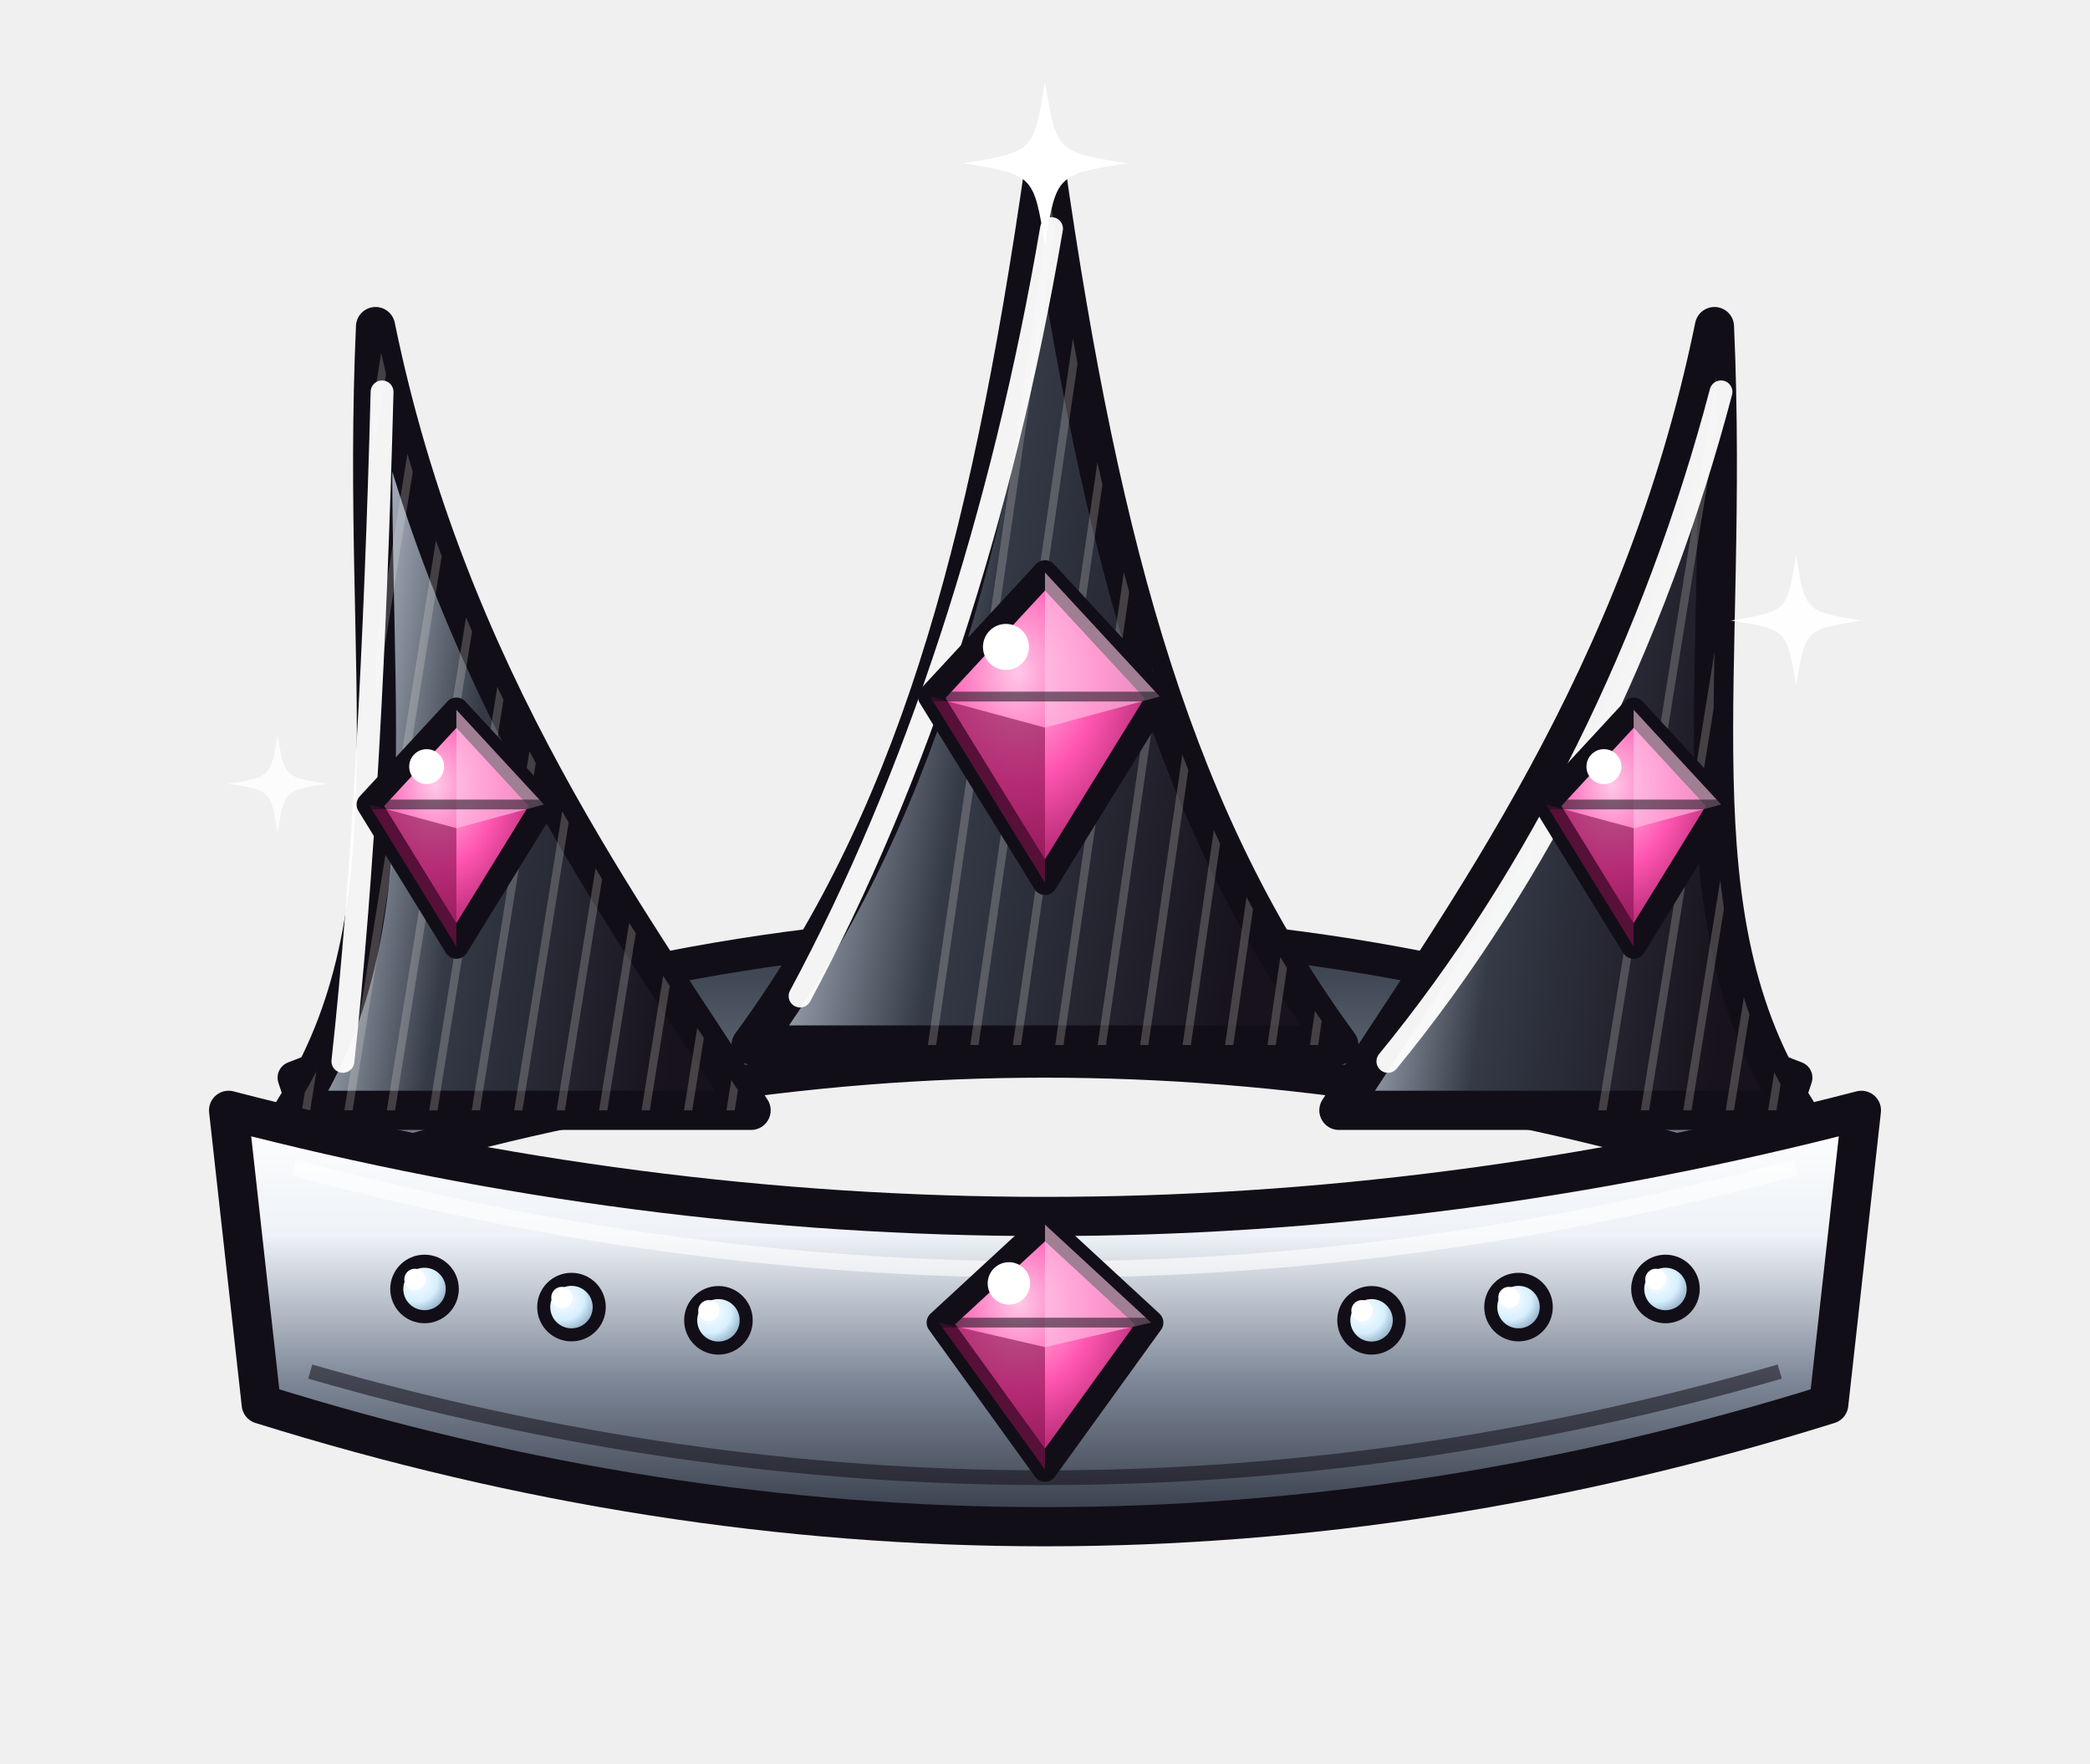
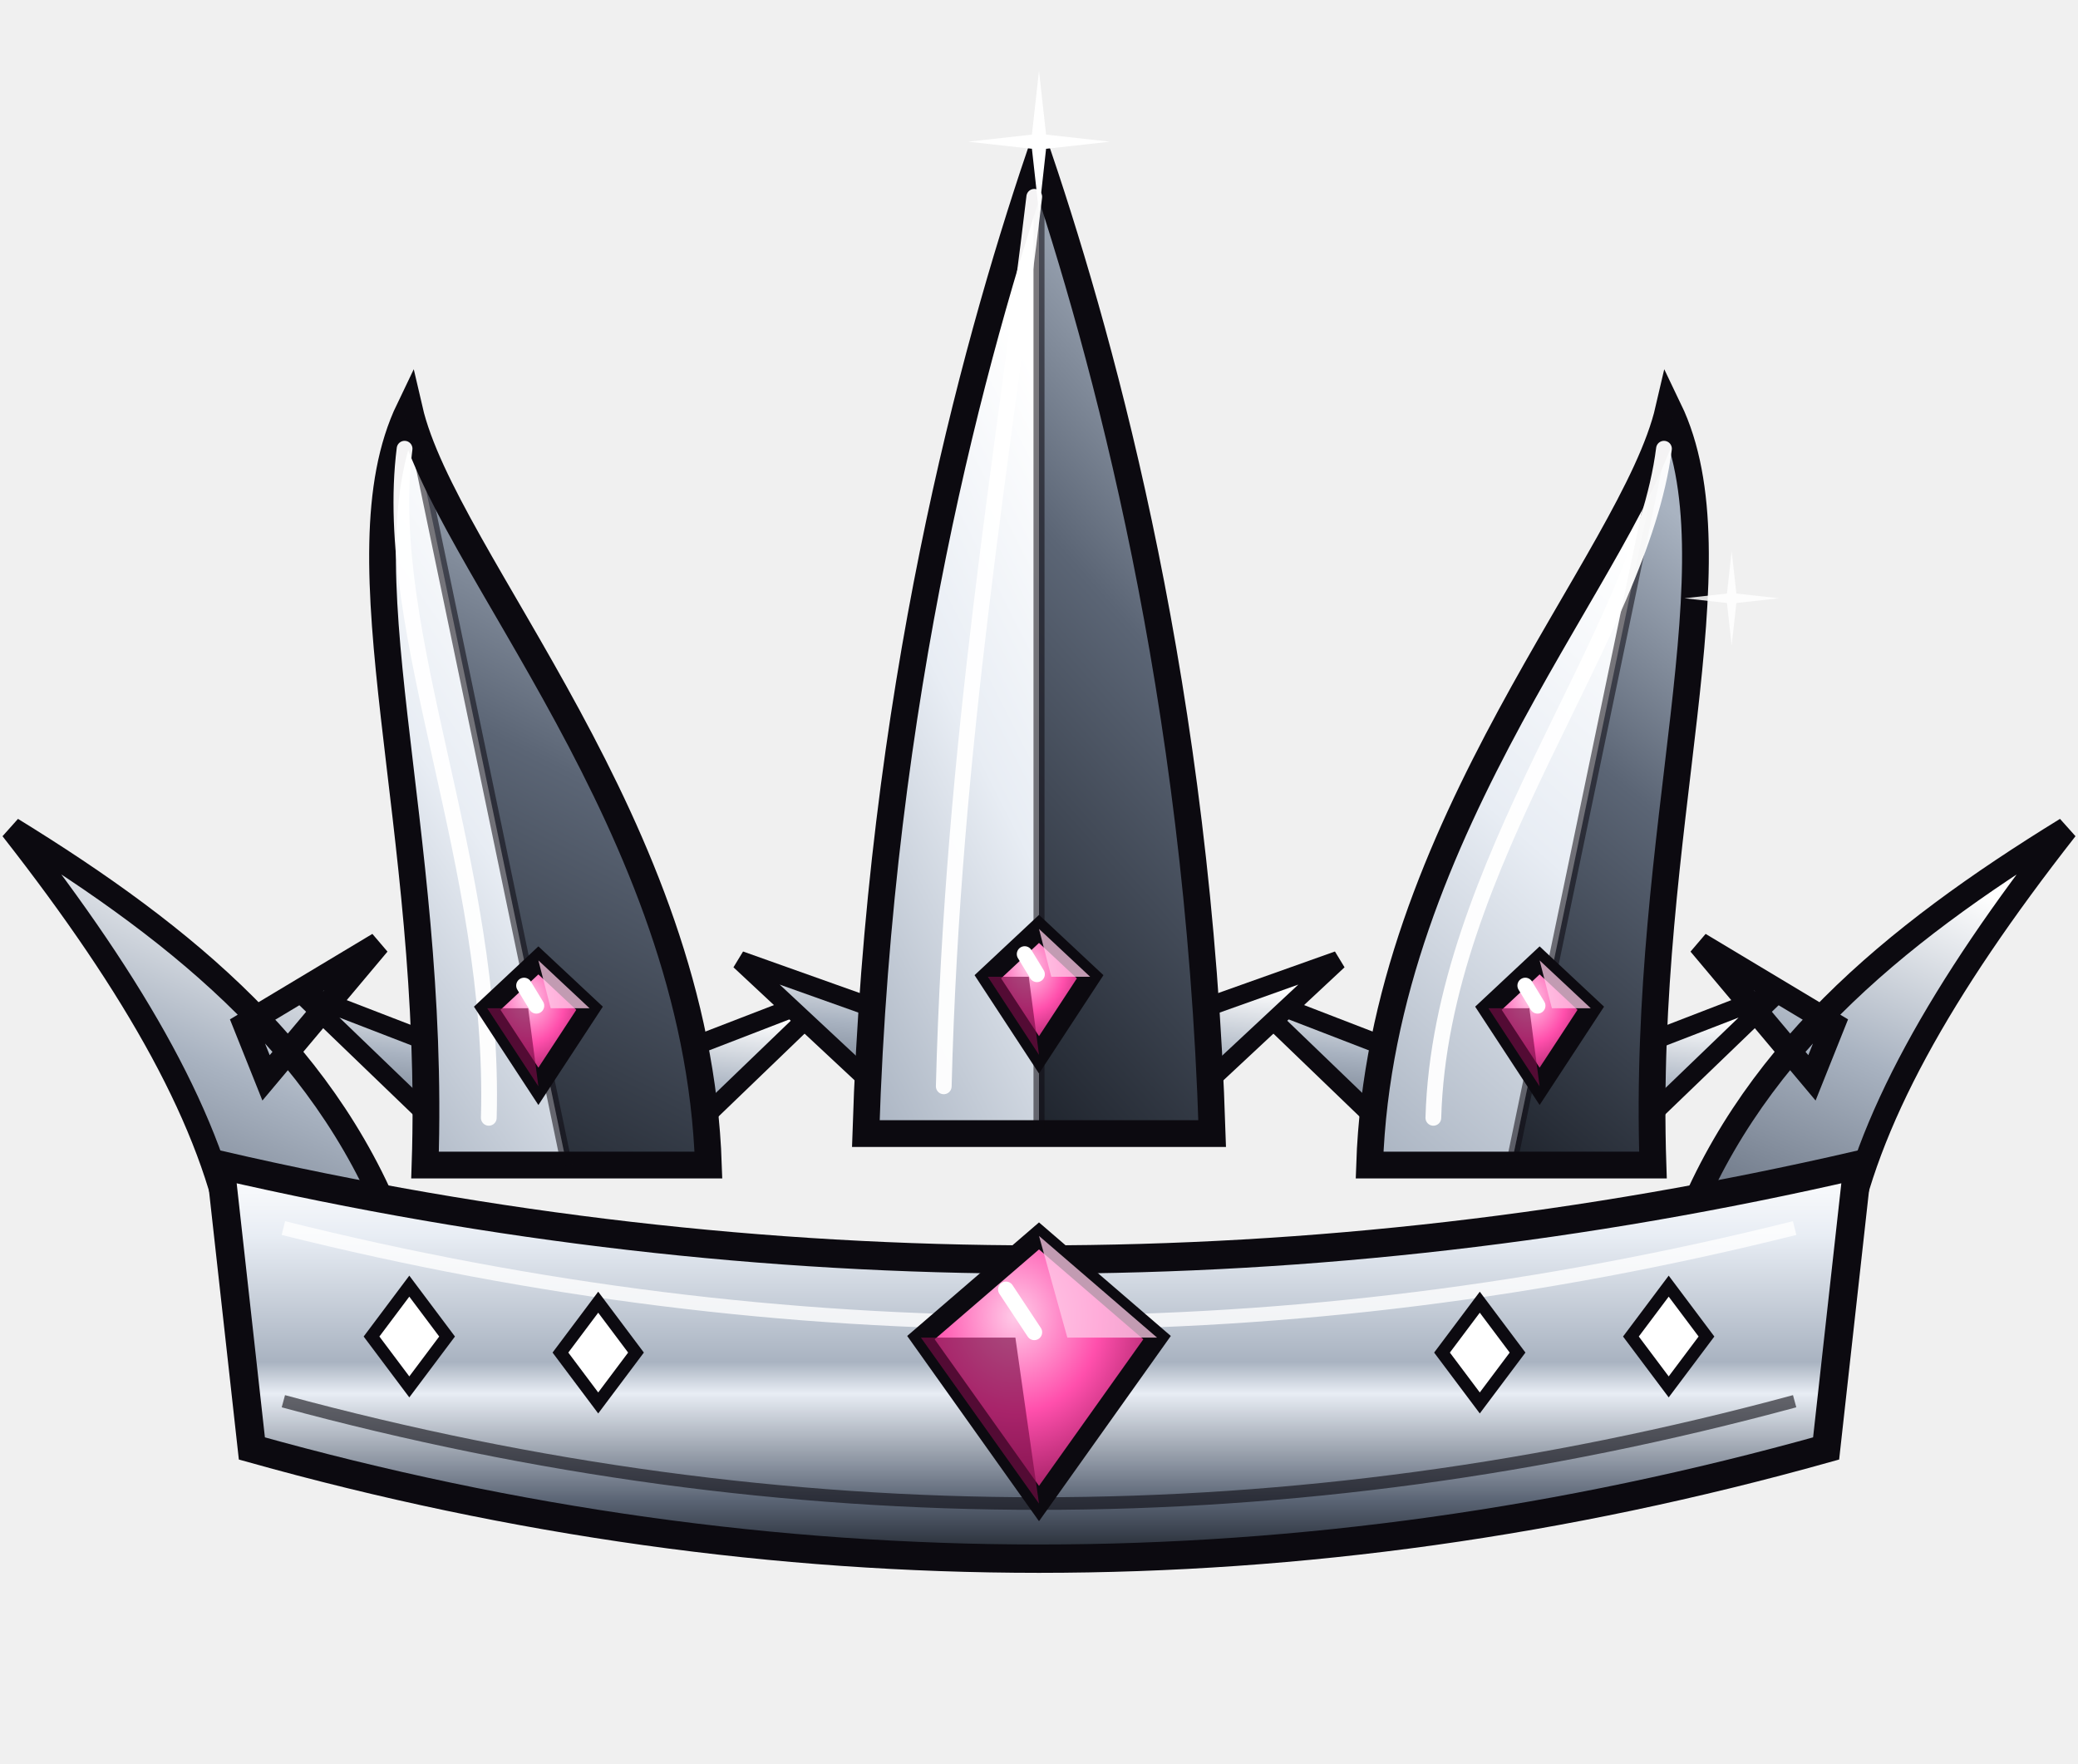
- <svg xmlns="http://www.w3.org/2000/svg" viewBox="-4 -8 128 108" width="128" height="108">
+ <svg xmlns="http://www.w3.org/2000/svg" viewBox="-6 -16 132 112" width="132" height="112">
  <defs>
-     <linearGradient id="m5" x1="0" y1="0" x2="1" y2=".25">
-       <stop offset="0" stop-color="#eef2f7" />
-       <stop offset=".22" stop-color="#aeb7c4" />
-       <stop offset=".5" stop-color="#343a46" />
-       <stop offset="1" stop-color="#17121c" />
+     <linearGradient id="L5" x1="0" y1="1" x2=".35" y2="0">
+       <stop offset="0" stop-color="#a9b3c1" />
+       <stop offset=".55" stop-color="#e8edf4" />
+       <stop offset="1" stop-color="#ffffff" />
    </linearGradient>
-     <linearGradient id="b5" x1="0" y1="0" x2="0" y2="1">
+     <linearGradient id="R5" x1="0" y1="1" x2=".2" y2="0">
+       <stop offset="0" stop-color="#1f242d" />
+       <stop offset=".6" stop-color="#5b6575" />
+       <stop offset="1" stop-color="#a9b3c1" />
+     </linearGradient>
+     <linearGradient id="B5" x1="0" y1="0" x2="0" y2="1">
      <stop offset="0" stop-color="#ffffff" />
-       <stop offset=".3" stop-color="#eef2f7" />
-       <stop offset=".65" stop-color="#7d8797" />
-       <stop offset="1" stop-color="#343a46" />
+       <stop offset=".18" stop-color="#e8edf4" />
+       <stop offset=".5" stop-color="#a9b3c1" />
+       <stop offset=".58" stop-color="#e8edf4" />
+       <stop offset=".85" stop-color="#5b6575" />
+       <stop offset="1" stop-color="#1f242d" />
    </linearGradient>
-     <linearGradient id="in5" x1="0" y1="0" x2="0" y2="1">
-       <stop offset="0" stop-color="#343a46" />
-       <stop offset="1" stop-color="#7d8797" />
+     <linearGradient id="T5" x1="0" y1="1" x2=".4" y2="0">
+       <stop offset="0" stop-color="#5b6575" />
+       <stop offset=".55" stop-color="#a9b3c1" />
+       <stop offset="1" stop-color="#ffffff" />
    </linearGradient>
-     <radialGradient id="ice" cx="35%" cy="35%" r="70%">
-       <stop offset="0" stop-color="#fff" />
-       <stop offset=".55" stop-color="#d6efff" />
-       <stop offset="1" stop-color="#7895ad" />
-     </radialGradient>
-     <clipPath id="s50">
-       <path d="M14 60 C21.7 48 18.04 33.6 19 12 C23.43 33.6 34.3 48 42 60 Z" />
-     </clipPath>
-     <clipPath id="s51">
-       <path d="M42 56 C51.9 42.5 56.53 26.3 60 2 C63.47 26.3 68.1 42.5 78 56 Z" />
-     </clipPath>
-     <clipPath id="s52">
-       <path d="M78 60 C85.7 48 96.57 33.6 101 12 C101.96 33.6 98.3 48 106 60 Z" />
-     </clipPath>
-     <radialGradient id="g50" cx="38%" cy="32%" r="78%">
-       <stop offset="0" stop-color="#ffc8e7" />
-       <stop offset=".45" stop-color="#ff55b0" />
-       <stop offset="1" stop-color="#86104f" />
-     </radialGradient>
-     <radialGradient id="g51" cx="38%" cy="32%" r="78%">
-       <stop offset="0" stop-color="#ffc8e7" />
-       <stop offset=".45" stop-color="#ff55b0" />
-       <stop offset="1" stop-color="#86104f" />
-     </radialGradient>
-     <radialGradient id="g52" cx="38%" cy="32%" r="78%">
-       <stop offset="0" stop-color="#ffc8e7" />
-       <stop offset=".45" stop-color="#ff55b0" />
-       <stop offset="1" stop-color="#86104f" />
-     </radialGradient>
-     <radialGradient id="g5band" cx="38%" cy="32%" r="78%">
-       <stop offset="0" stop-color="#ffc8e7" />
-       <stop offset=".45" stop-color="#ff55b0" />
-       <stop offset="1" stop-color="#86104f" />
+     <radialGradient id="G5" cx="40%" cy="30%" r="80%">
+       <stop offset="0" stop-color="#ffcbe8" />
+       <stop offset=".45" stop-color="#ff4fac" />
+       <stop offset="1" stop-color="#7a0c46" />
    </radialGradient>
  </defs>
-   <g fill="none" stroke="#f4f1ea" stroke-width="1.6" stroke-linejoin="round" stroke-linecap="round" stroke-dasharray="14 5 3 6" opacity=".7">
-     <path d="M14 60 C21.7 48 18.04 33.6 19 12 C23.43 33.6 34.3 48 42 60 Z" />
-     <path d="M42 56 C51.9 42.5 56.53 26.3 60 2 C63.47 26.3 68.1 42.5 78 56 Z" />
-     <path d="M78 60 C85.7 48 96.57 33.6 101 12 C101.96 33.6 98.3 48 106 60 Z" />
-     <path d="M10 60 Q60 73 110 60 L108 78 Q60 93 12 78 Z" />
+   <g fill="url(#T5)" stroke="#0c0a10" stroke-width="1.5" stroke-linejoin="miter">
+     <path d="M19.4 63 C15.15 51.1 5.8 43.45 -5.25 36.65 C2.74 46.85 7.5 55.35 8.86 63 Z M10.9 52.46 L18.04 43.96 L9.54 49.06 Z" />
+     <path d="M100.6 63 C104.85 51.1 114.2 43.45 125.25 36.65 C117.26 46.85 112.5 55.35 111.14 63 Z M109.1 52.46 L101.96 43.96 L110.46 49.06 Z" />
  </g>
-   <path d="M14 58 Q60 40 106 58 L104 64 Q60 50 16 64 Z" fill="url(#in5)" stroke="#120e17" stroke-width="2" stroke-linejoin="round" />
-   <g fill="url(#m5)" stroke="#120e17" stroke-width="2.4" stroke-linejoin="round">
-     <path d="M14 60 C21.7 48 18.04 33.6 19 12 C23.43 33.6 34.3 48 42 60 Z" />
-     <path d="M42 56 C51.9 42.5 56.53 26.3 60 2 C63.47 26.3 68.1 42.5 78 56 Z" />
-     <path d="M78 60 C85.7 48 96.57 33.6 101 12 C101.96 33.6 98.3 48 106 60 Z" />
-   </g>
-   <g stroke="#f4f1ea" stroke-width=".5" opacity=".22">
-     <g clip-path="url(#s50)">
-       <path d="M20.5 8 L11.5 64" />
-       <path d="M23.1 8 L14.1 64" />
-       <path d="M25.7 8 L16.7 64" />
-       <path d="M28.3 8 L19.3 64" />
-       <path d="M30.9 8 L21.9 64" />
-       <path d="M33.5 8 L24.5 64" />
-       <path d="M36.1 8 L27.1 64" />
-       <path d="M38.7 8 L29.7 64" />
-       <path d="M41.3 8 L32.3 64" />
-       <path d="M43.9 8 L34.9 64" />
-       <path d="M46.5 8 L37.5 64" />
-       <path d="M49.1 8 L40.1 64" />
-     </g>
-     <g clip-path="url(#s51)">
-       <path d="M61.5 -2 L52.5 60" />
-       <path d="M64.1 -2 L55.1 60" />
-       <path d="M66.7 -2 L57.7 60" />
-       <path d="M69.3 -2 L60.3 60" />
-       <path d="M71.9 -2 L62.9 60" />
-       <path d="M74.5 -2 L65.5 60" />
-       <path d="M77.1 -2 L68.1 60" />
-       <path d="M79.7 -2 L70.7 60" />
-       <path d="M82.3 -2 L73.3 60" />
-       <path d="M84.9 -2 L75.9 60" />
-     </g>
-     <g clip-path="url(#s52)">
-       <path d="M102.5 8 L93.5 64" />
-       <path d="M105.1 8 L96.1 64" />
-       <path d="M107.7 8 L98.7 64" />
-       <path d="M110.3 8 L101.3 64" />
-       <path d="M112.9 8 L103.9 64" />
-     </g>
-   </g>
-   <g fill="none" stroke="#ffffff" stroke-width="1.4" stroke-linecap="round" opacity=".95">
-     <path d="M17 57 C18.25 45.6 19 31.2 19.4 16" />
-     <path d="M45 53 C52.1 39.8 57.4 23.6 60.4 6" />
-     <path d="M81 57 C90.35 45.6 97.4 31.2 101.4 16" />
-   </g>
-   <path d="M10 60 Q60 73 110 60 L108 78 Q60 93 12 78 Z" fill="url(#b5)" stroke="#120e17" stroke-width="2.4" stroke-linejoin="round" />
-   <path d="M14 63.5 Q60 76 106 63.5" fill="none" stroke="#fff" stroke-width="1" opacity=".6" />
-   <path d="M15 76 Q60 89 105 76" fill="none" stroke="#120e17" stroke-width=".9" opacity=".55" />
-   <path d="M23.95 35.47 L29.31 41.27 L23.95 49.97 L18.59 41.27 Z" fill="url(#g50)" stroke="#120e17" stroke-width="1.5" stroke-linejoin="round" />
-   <path d="M23.95 35.47 L29.31 41.27 L23.95 42.72 Z" fill="#ffc8e7" opacity=".6" />
-   <path d="M18.59 41.27 L23.95 42.72 L23.95 49.97 Z" fill="#86104f" opacity=".6" />
-   <path d="M18.59 41.27 L29.31 41.27" stroke="#120e17" stroke-width=".6" opacity=".55" />
-   <circle cx="22.13" cy="38.95" r="1.07" fill="#fff" />
-   <path d="M60 27.06 L67.03 34.66 L60 46.06 L52.97 34.66 Z" fill="url(#g51)" stroke="#120e17" stroke-width="1.5" stroke-linejoin="round" />
-   <path d="M60 27.06 L67.03 34.66 L60 36.56 Z" fill="#ffc8e7" opacity=".6" />
-   <path d="M52.97 34.66 L60 36.56 L60 46.06 Z" fill="#86104f" opacity=".6" />
-   <path d="M52.97 34.66 L67.03 34.66" stroke="#120e17" stroke-width=".6" opacity=".55" />
-   <circle cx="57.61" cy="31.62" r="1.41" fill="#fff" />
-   <path d="M96.05 35.47 L101.41 41.27 L96.05 49.97 L90.69 41.27 Z" fill="url(#g52)" stroke="#120e17" stroke-width="1.5" stroke-linejoin="round" />
-   <path d="M96.05 35.47 L101.41 41.27 L96.05 42.72 Z" fill="#ffc8e7" opacity=".6" />
-   <path d="M90.69 41.27 L96.05 42.72 L96.05 49.97 Z" fill="#86104f" opacity=".6" />
-   <path d="M90.69 41.27 L101.41 41.27" stroke="#120e17" stroke-width=".6" opacity=".55" />
-   <circle cx="94.23" cy="38.95" r="1.07" fill="#fff" />
-   <circle cx="22" cy="70.94" r="1.7" fill="url(#ice)" stroke="#120e17" stroke-width=".8" />
-   <circle cx="21.41" cy="70.35" r="0.65" fill="#fff" />
-   <circle cx="31" cy="72.05" r="1.7" fill="url(#ice)" stroke="#120e17" stroke-width=".8" />
-   <circle cx="30.41" cy="71.46" r="0.65" fill="#fff" />
-   <circle cx="40" cy="72.86" r="1.7" fill="url(#ice)" stroke="#120e17" stroke-width=".8" />
-   <circle cx="39.41" cy="72.27" r="0.65" fill="#fff" />
-   <circle cx="80" cy="72.86" r="1.7" fill="url(#ice)" stroke="#120e17" stroke-width=".8" />
-   <circle cx="79.41" cy="72.27" r="0.65" fill="#fff" />
-   <circle cx="89" cy="72.05" r="1.7" fill="url(#ice)" stroke="#120e17" stroke-width=".8" />
-   <circle cx="88.41" cy="71.46" r="0.65" fill="#fff" />
-   <circle cx="98" cy="70.94" r="1.7" fill="url(#ice)" stroke="#120e17" stroke-width=".8" />
-   <circle cx="97.41" cy="70.35" r="0.65" fill="#fff" />
-   <path d="M60 67 L66.5 73 L60 82 L53.5 73 Z" fill="url(#g5band)" stroke="#120e17" stroke-width="1.5" stroke-linejoin="round" />
-   <path d="M60 67 L66.5 73 L60 74.5 Z" fill="#ffc8e7" opacity=".6" />
-   <path d="M53.5 73 L60 74.5 L60 82 Z" fill="#86104f" opacity=".6" />
-   <path d="M53.5 73 L66.5 73" stroke="#120e17" stroke-width=".6" opacity=".55" />
-   <circle cx="57.79" cy="70.6" r="1.3" fill="#fff" />
-   <path d="M60 -3 C60.7 1.3 60.7 1.3 65 2 C60.7 2.7 60.7 2.7 60 7 C59.3 2.7 59.3 2.7 55 2 C59.3 1.3 59.3 1.3 60 -3 Z" fill="#fff" opacity="1.0" />
-   <path d="M106 26 C106.56 29.44 106.56 29.44 110 30 C106.56 30.56 106.56 30.56 106 34 C105.44 30.56 105.44 30.56 102 30 C105.44 29.44 105.44 29.44 106 26 Z" fill="#fff" opacity="0.9" />
-   <path d="M13 37 C13.42 39.58 13.42 39.58 16 40 C13.42 40.42 13.42 40.42 13 43 C12.58 40.42 12.58 40.42 10 40 C12.58 39.58 12.58 39.58 13 37 Z" fill="#fff" opacity="0.8" />
+   <path d="M22.35 56 L13 47 L25.95 52 Z M37.65 56 L47 47 L34.05 52 Z" fill="url(#T5)" stroke="#0c0a10" stroke-width="1.2" stroke-linejoin="miter" />
+   <path d="M21 58 C21.72 36.4 15.38 19.6 20 10 L30 58 Z" fill="url(#L5)" />
+   <path d="M30 58 L20 10 C22.22 19.6 38.28 36.4 39 58 Z" fill="url(#R5)" />
+   <path d="M21 58 C21.72 36.4 15.38 19.6 20 10 C22.22 19.6 38.28 36.4 39 58 Z" fill="none" stroke="#0c0a10" stroke-width="1.7" stroke-linejoin="miter" stroke-miterlimit="12" />
+   <path d="M30 58 L20 10" stroke="#0c0a10" stroke-width=".7" opacity=".55" />
+   <path d="M25.05 55 C25.5 38.8 18.2 24.4 19.7 12.5" fill="none" stroke="#ffffff" stroke-width="1" stroke-linecap="round" opacity=".95" />
+   <path d="M82.35 56 L73 47 L85.95 52 Z M97.65 56 L107 47 L94.05 52 Z" fill="url(#T5)" stroke="#0c0a10" stroke-width="1.2" stroke-linejoin="miter" />
+   <path d="M81 58 C81.72 36.4 97.78 19.6 100 10 L90 58 Z" fill="url(#L5)" />
+   <path d="M90 58 L100 10 C104.62 19.6 98.28 36.4 99 58 Z" fill="url(#R5)" />
+   <path d="M81 58 C81.72 36.4 97.78 19.6 100 10 C104.62 19.6 98.28 36.4 99 58 Z" fill="none" stroke="#0c0a10" stroke-width="1.7" stroke-linejoin="miter" stroke-miterlimit="12" />
+   <path d="M90 58 L100 10" stroke="#0c0a10" stroke-width=".7" opacity=".55" />
+   <path d="M85.05 55 C85.5 38.8 98.2 24.4 99.7 12.5" fill="none" stroke="#ffffff" stroke-width="1" stroke-linecap="round" opacity=".95" />
+   <path d="M50.65 54 L41 45 L55.05 50 Z M69.35 54 L79 45 L64.95 50 Z" fill="url(#T5)" stroke="#0c0a10" stroke-width="1.2" stroke-linejoin="miter" />
+   <path d="M49 56 C49.88 28.1 55.82 6.4 60 -6 L60 56 Z" fill="url(#L5)" />
+   <path d="M60 56 L60 -6 C64.18 6.4 70.12 28.1 71 56 Z" fill="url(#R5)" />
+   <path d="M49 56 C49.88 28.1 55.82 6.4 60 -6 C64.18 6.4 70.12 28.1 71 56 Z" fill="none" stroke="#0c0a10" stroke-width="1.7" stroke-linejoin="miter" stroke-miterlimit="12" />
+   <path d="M60 56 L60 -6" stroke="#0c0a10" stroke-width=".7" opacity=".55" />
+   <path d="M53.95 53 C54.5 31.2 57.8 12.6 59.7 -3.5" fill="none" stroke="#ffffff" stroke-width="1" stroke-linecap="round" opacity=".95" />
+   <path d="M8 58 Q60 70 112 58 L110 76 Q60 90 10 76 Z" fill="url(#B5)" stroke="#0c0a10" stroke-width="1.8" stroke-linejoin="miter" />
+   <path d="M12 62 Q60 74 108 62" fill="none" stroke="#ffffff" stroke-width=".9" opacity=".8" />
+   <path d="M12 73 Q60 86 108 73" fill="none" stroke="#0c0a10" stroke-width=".8" opacity=".6" />
+   <path d="M20 65.69 L22.4 68.89 L20 72.09 L17.6 68.89 Z" fill="#ffffff" stroke="#0c0a10" stroke-width=".8" />
+   <path d="M32 66.71 L34.4 69.91 L32 73.11 L29.6 69.91 Z" fill="#ffffff" stroke="#0c0a10" stroke-width=".8" />
+   <path d="M88 66.71 L90.4 69.91 L88 73.11 L85.6 69.91 Z" fill="#ffffff" stroke="#0c0a10" stroke-width=".8" />
+   <path d="M100 65.69 L102.4 68.89 L100 72.09 L97.6 68.89 Z" fill="#ffffff" stroke="#0c0a10" stroke-width=".8" />
+   <path d="M60 62.5 L67.5 68.96 L60 79.5 L52.5 68.96 Z" fill="url(#G5)" stroke="#0c0a10" stroke-width="1.3" stroke-linejoin="miter" />
+   <path d="M60 62.5 L67.5 68.96 L61.8 68.96 Z" fill="#ffcbe8" opacity=".75" />
+   <path d="M52.5 68.96 L60 79.5 L58.5 68.96 Z" fill="#7a0c46" opacity=".65" />
+   <path d="M57.9 65.9 L59.7 68.62" stroke="#fff" stroke-width="1" stroke-linecap="round" />
+   <path d="M28.2 45 L31.45 48.04 L28.2 53 L24.95 48.04 Z" fill="url(#G5)" stroke="#0c0a10" stroke-width="1.3" stroke-linejoin="miter" />
+   <path d="M28.2 45 L31.45 48.04 L28.98 48.04 Z" fill="#ffcbe8" opacity=".75" />
+   <path d="M24.95 48.04 L28.2 53 L27.55 48.04 Z" fill="#7a0c46" opacity=".65" />
+   <path d="M27.29 46.6 L28.07 47.88" stroke="#fff" stroke-width="1" stroke-linecap="round" />
+   <path d="M60 43 L63.25 46.04 L60 51 L56.75 46.04 Z" fill="url(#G5)" stroke="#0c0a10" stroke-width="1.3" stroke-linejoin="miter" />
+   <path d="M60 43 L63.25 46.04 L60.78 46.04 Z" fill="#ffcbe8" opacity=".75" />
+   <path d="M56.75 46.04 L60 51 L59.35 46.04 Z" fill="#7a0c46" opacity=".65" />
+   <path d="M59.09 44.6 L59.87 45.88" stroke="#fff" stroke-width="1" stroke-linecap="round" />
+   <path d="M91.8 45 L95.05 48.04 L91.8 53 L88.55 48.04 Z" fill="url(#G5)" stroke="#0c0a10" stroke-width="1.3" stroke-linejoin="miter" />
+   <path d="M91.8 45 L95.05 48.04 L92.58 48.04 Z" fill="#ffcbe8" opacity=".75" />
+   <path d="M88.55 48.04 L91.8 53 L91.15 48.04 Z" fill="#7a0c46" opacity=".65" />
+   <path d="M90.89 46.6 L91.67 47.88" stroke="#fff" stroke-width="1" stroke-linecap="round" />
+   <path d="M60 -11.5 L60.45 -7.45 L64.5 -7 L60.45 -6.55 L60 -2.5 L59.55 -6.55 L55.5 -7 L59.55 -7.45 Z" fill="#fff" opacity="1.0" />
+   <path d="M104 19 L104.3 21.7 L107 22 L104.3 22.3 L104 25 L103.7 22.3 L101 22 L103.7 21.7 Z" fill="#fff" opacity="0.85" />
</svg>
